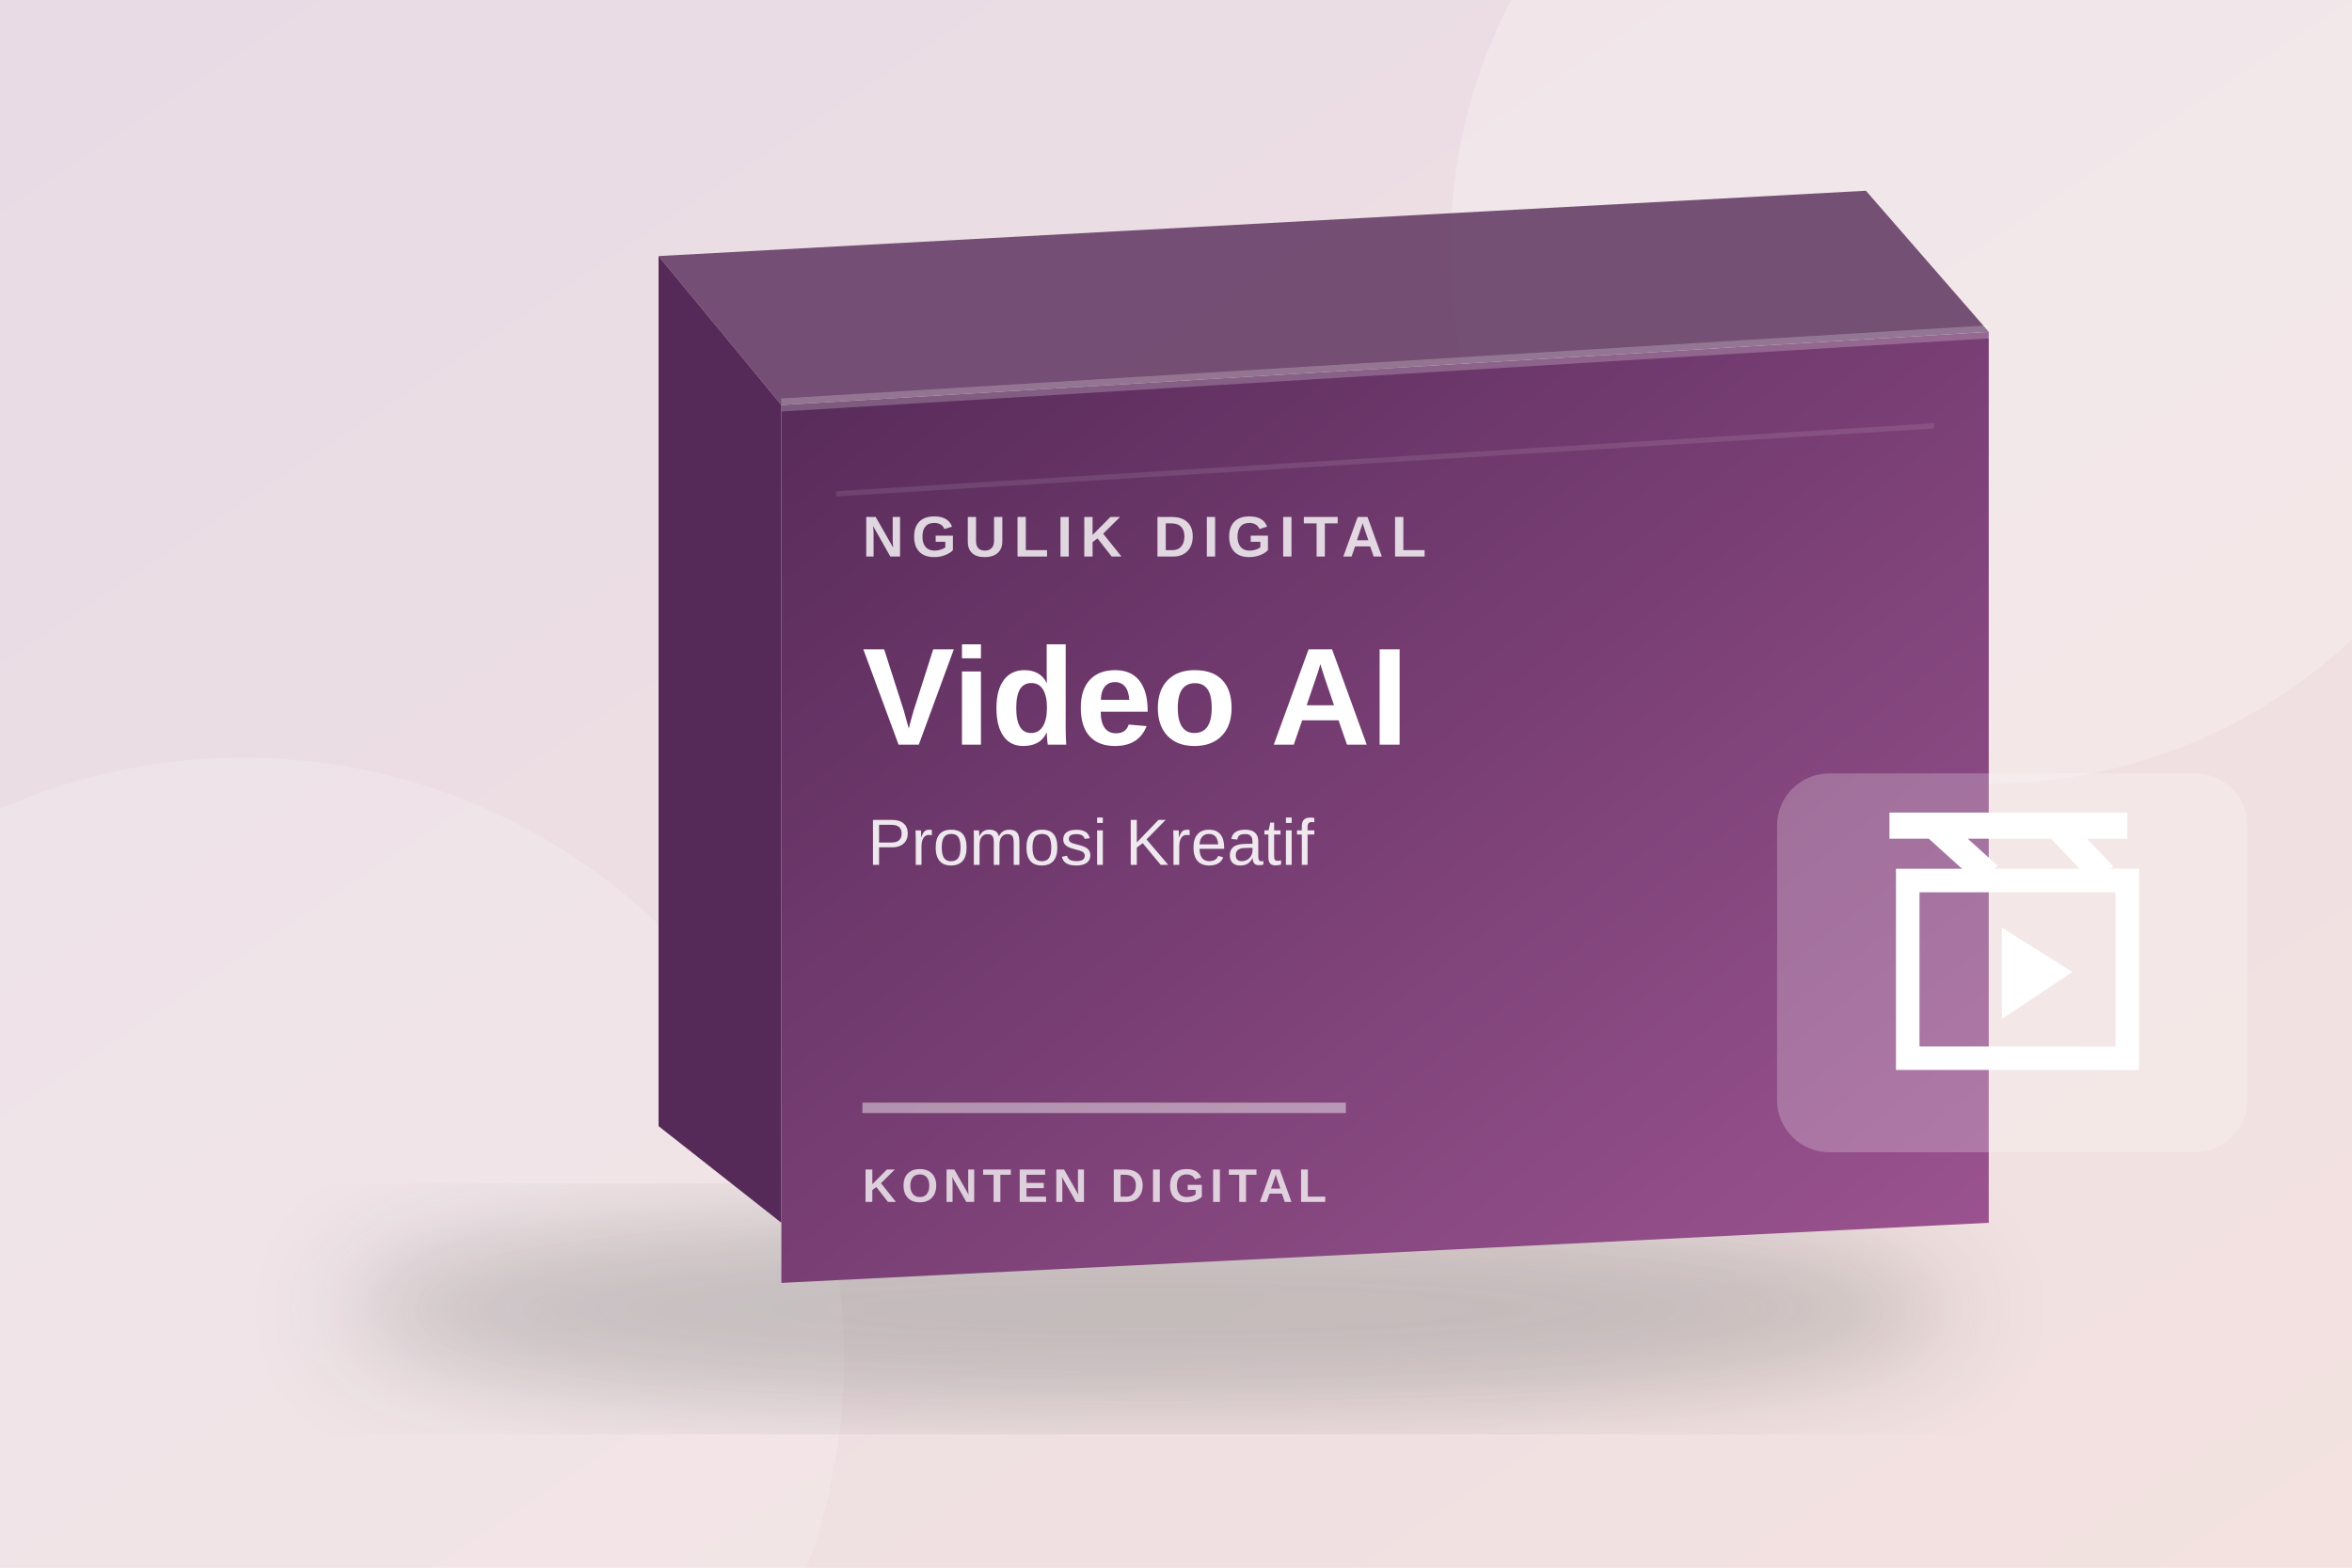
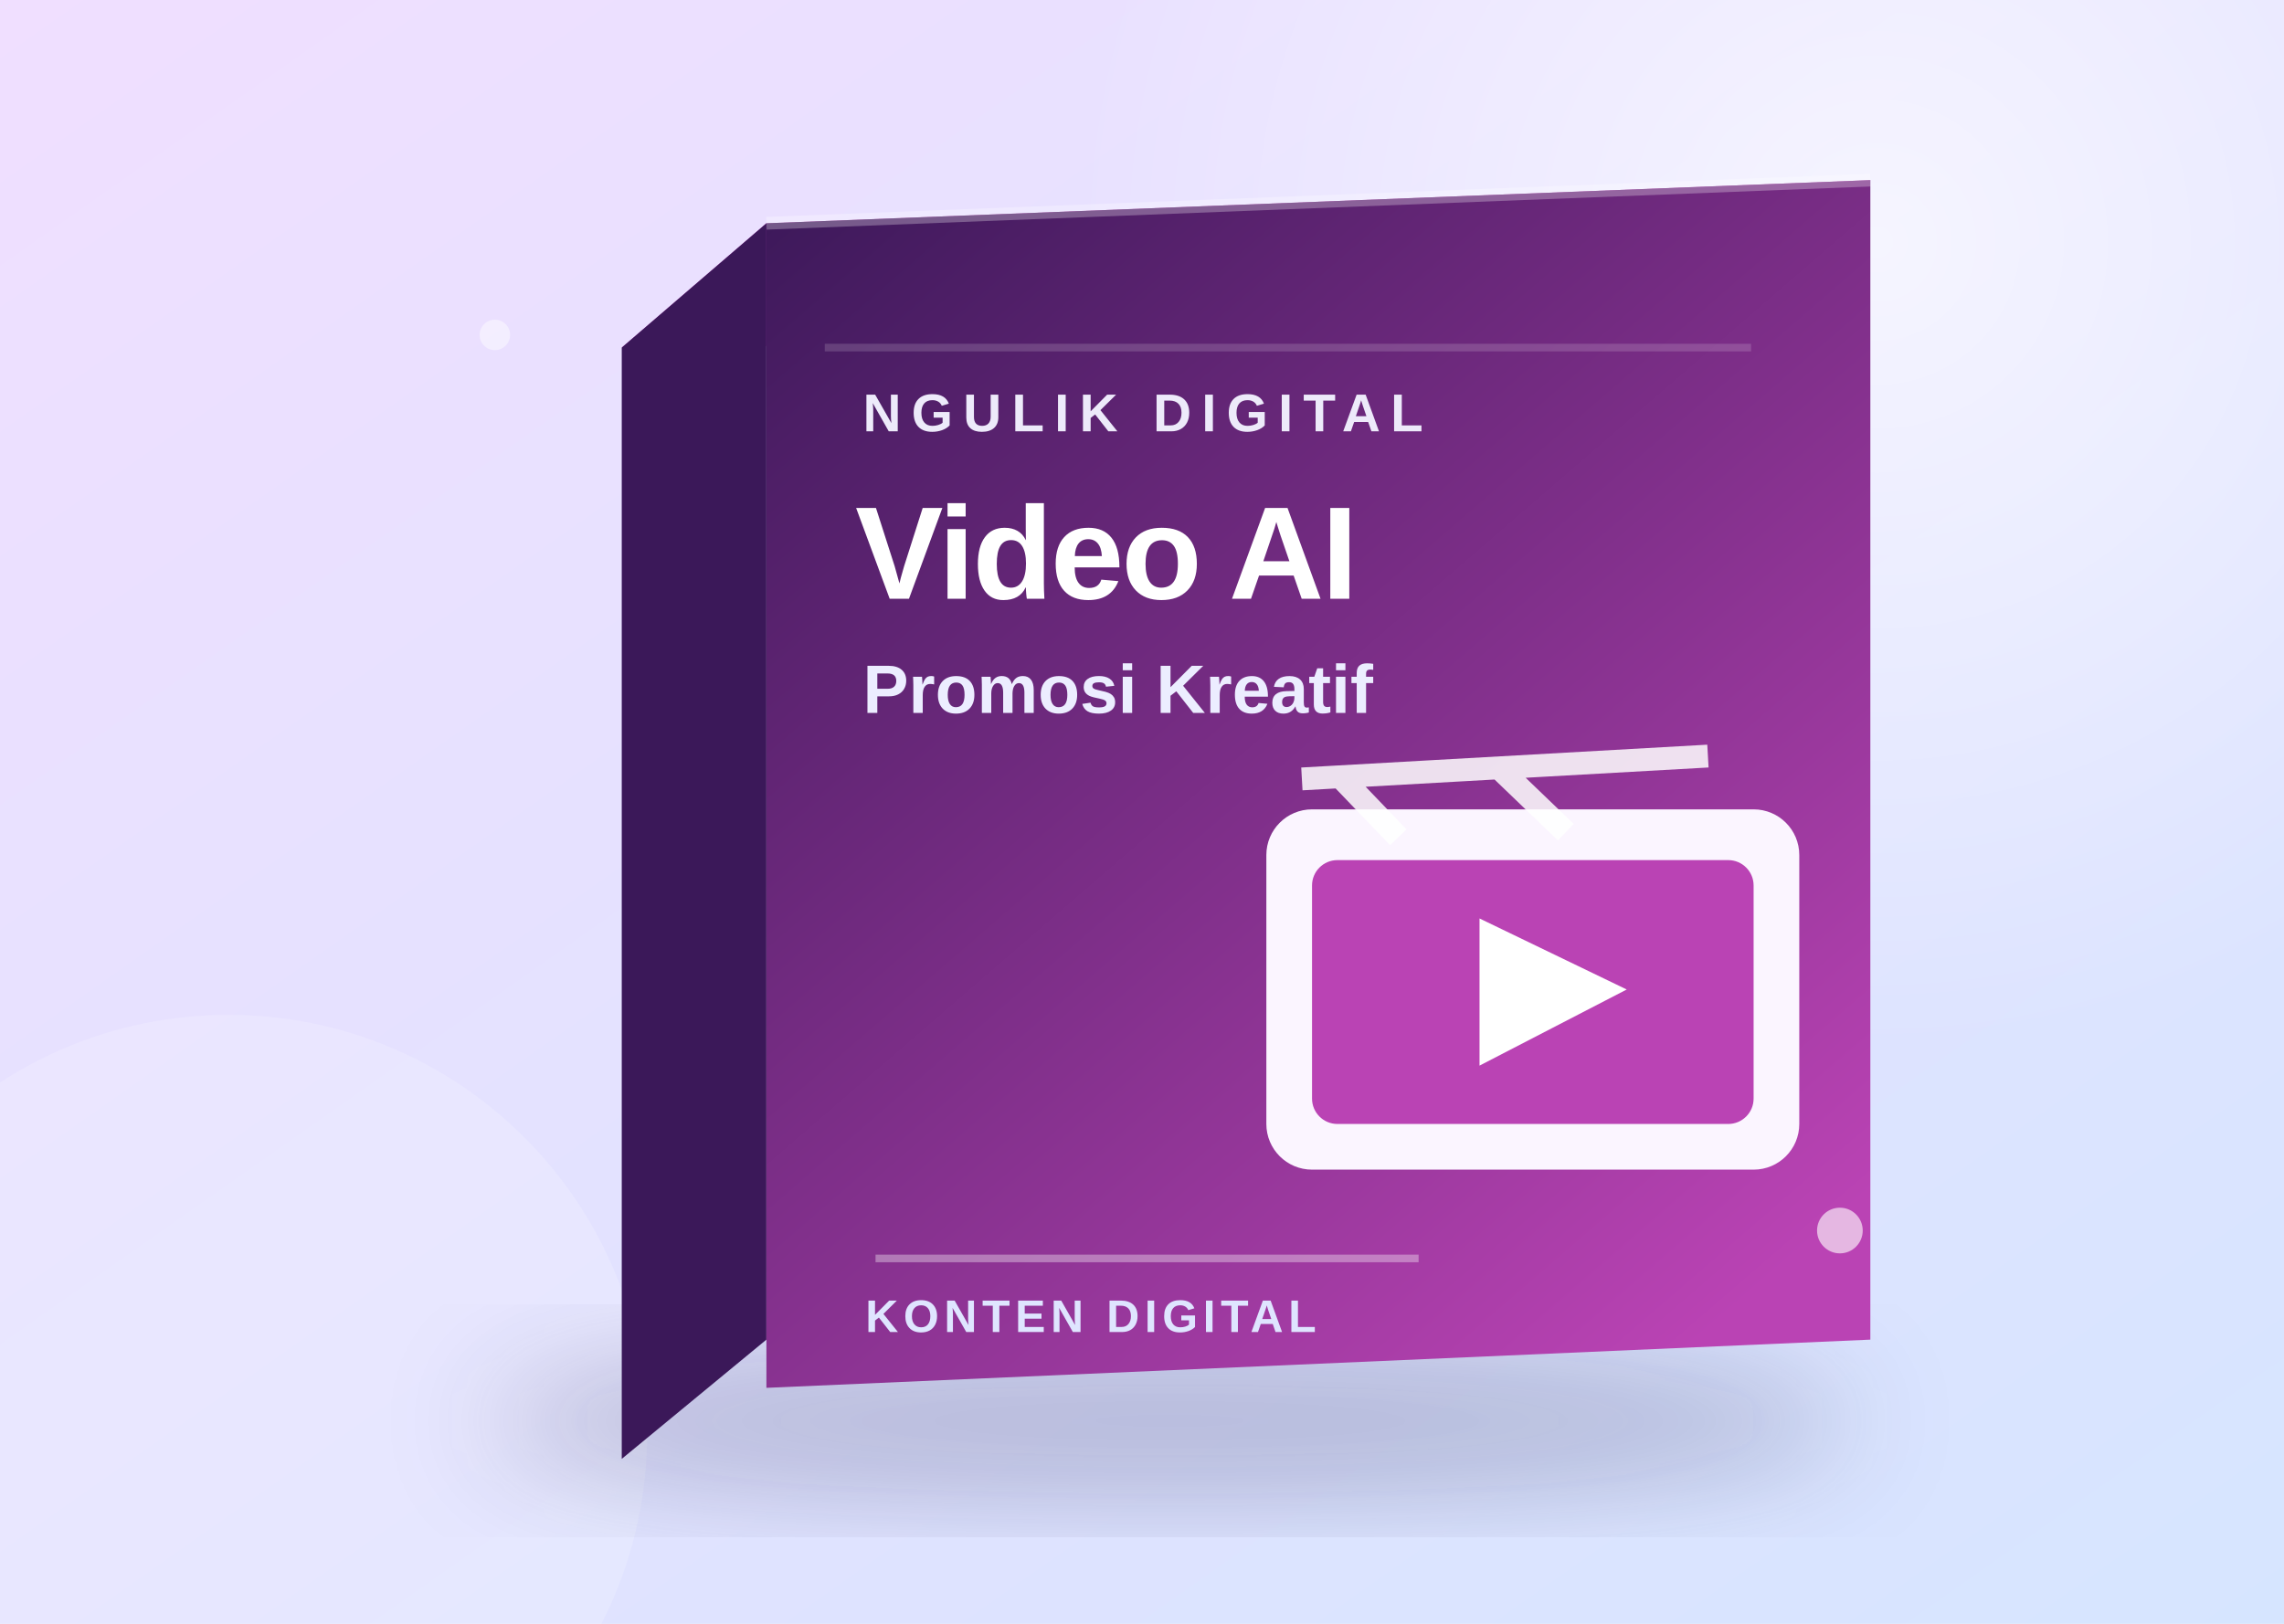
- <svg xmlns="http://www.w3.org/2000/svg" viewBox="0 0 900 600" role="img" aria-label="Ilustrasi Video AI">
+ <svg xmlns="http://www.w3.org/2000/svg" viewBox="0 0 900 640" aria-label="Video AI - Promosi Kreatif" role="img">
  <defs>
-     <linearGradient id="bg" x2="1" y2="1">
-       <stop stop-color="#e8dbe6" />
-       <stop offset="1" stop-color="#f3e2df" />
+     <linearGradient id="bg" x1="0" x2="1" y2="1">
+       <stop stop-color="#f0dfff" />
+       <stop offset="1" stop-color="#d6e5ff" />
    </linearGradient>
-     <linearGradient id="cover" x2="1" y2="1">
-       <stop stop-color="#562a58" />
-       <stop offset="1" stop-color="#9c5491" />
+     <linearGradient id="box" x1="0" y1="0" x2=".8" y2="1">
+       <stop stop-color="#3b1859" />
+       <stop offset="1" stop-color="#ba43b4" />
    </linearGradient>
-     <filter id="s">
-       <feGaussianBlur stdDeviation="20" />
+     <radialGradient id="glow">
+       <stop stop-color="#fff" stop-opacity=".65" />
+       <stop offset="1" stop-color="#fff" stop-opacity="0" />
+     </radialGradient>
+     <filter id="shadow">
+       <feGaussianBlur stdDeviation="22" />
    </filter>
  </defs>
-   <rect width="900" height="600" fill="url(#bg)" />
-   <circle cx="760" cy="95" r="205" fill="#ffffff" opacity=".24" />
-   <circle cx="93" cy="520" r="230" fill="#ffffff" opacity=".17" />
-   <ellipse cx="440" cy="501" rx="308" ry="40" fill="#28312e" opacity=".22" filter="url(#s)" />
-   <g transform="translate(140 70)">
-     <path d="M112 28 L574 3 L621 57 L159 85Z" fill="#562a58" opacity=".8" />
-     <path d="M112 28 L159 85 V398 L112 361Z" fill="#562a58" />
-     <path d="M159 85 L621 57 V398 L159 421Z" fill="url(#cover)" />
-     <path d="M159 85 L621 57" fill="none" stroke="#fff" stroke-opacity=".22" stroke-width="5" />
-     <path d="M180 119 L600 93" stroke="#fff" stroke-opacity=".1" stroke-width="2" />
-     <text x="190" y="143" font-size="22" fill="#fff" opacity=".8" font-family="Arial,sans-serif" font-weight="700" letter-spacing="3">NGULIK DIGITAL</text>
-     <text x="190" y="215" font-size="53" fill="#fff" font-family="Arial,sans-serif" font-weight="800">Video AI</text>
-     <text x="192" y="261" font-size="25" fill="#fff" opacity=".88" font-family="Arial,sans-serif" font-weight="500">Promosi Kreatif</text>
-     <path d="M190 354 H375" stroke="#fff" stroke-opacity=".44" stroke-width="4" />
-     <text x="190" y="390" font-size="18" fill="#fff" opacity=".75" font-family="Arial,sans-serif" font-weight="700" letter-spacing="2">KONTEN DIGITAL</text>
-     <g transform="translate(540 226)">
-       <rect width="180" height="145" rx="20" fill="#fff" opacity=".23" />
-       <path d="M50 41 H134 V109 H50Z" rx="7" fill="none" stroke="#fff" stroke-width="9" />
-       <path d="M86 59 L113 76 L86 94Z" fill="#fff" />
-       <path d="M43 20 L134 20 M60 20 L81 39 M107 20 L125 39" stroke="#fff" stroke-width="10" />
-     </g>
+   <rect width="900" height="640" fill="url(#bg)" />
+   <circle cx="740" cy="95" r="320" fill="url(#glow)" />
+   <circle cx="90" cy="565" r="165" fill="#fff" opacity=".17" />
+   <ellipse cx="461" cy="560" rx="270" ry="38" fill="#202052" opacity=".20" filter="url(#shadow)" />
+   <g transform="translate(125 70)">
+     <path d="M120 67L177 18L612 1L565 62Z" fill="#ba43b4" />
+     <path d="M120 67L177 18V458L120 505Z" fill="#3b1859" />
+     <path d="M177 18L612 1V458L177 477Z" fill="url(#box)" />
+     <path d="M177 18L612 1" fill="none" stroke="#fff" stroke-opacity=".28" stroke-width="5" />
+     <path d="M200 67H565" fill="none" stroke="#fff" stroke-opacity=".16" stroke-width="3" />
+     <text x="215" y="100" font-family="Arial,sans-serif" font-size="21" font-weight="700" letter-spacing="4" fill="#edeafa">NGULIK DIGITAL</text>
+     <text x="212" y="166" font-family="Arial,sans-serif" font-size="52" font-weight="800" letter-spacing="-1" fill="#fff">Video AI</text>
+     <text x="215" y="211" font-family="Arial,sans-serif" font-size="27" font-weight="600" fill="#ecedff">Promosi Kreatif</text>
+     <path d="M220 426H434" stroke="#fff" stroke-opacity=".35" stroke-width="3" />
+     <text x="216" y="455" font-family="Arial,sans-serif" font-size="18" font-weight="700" letter-spacing="2" fill="#dfe5ff">KONTEN DIGITAL</text>
+     <rect x="374" y="249" width="210" height="142" rx="18" fill="#fbf5ff" />
+     <rect x="392" y="269" width="174" height="104" rx="10" fill="#ba43b4" />
+     <path d="M458 292L516 320L458 350Z" fill="#fff" />
+     <path d="M388 237L548 228M402 235L426 260M466 233L492 258" stroke="#fff" stroke-width="9" opacity=".85" />
  </g>
+   <circle cx="725" cy="485" r="9" fill="#fff" opacity=".62" />
+   <circle cx="195" cy="132" r="6" fill="#fff" opacity=".45" />
</svg>
